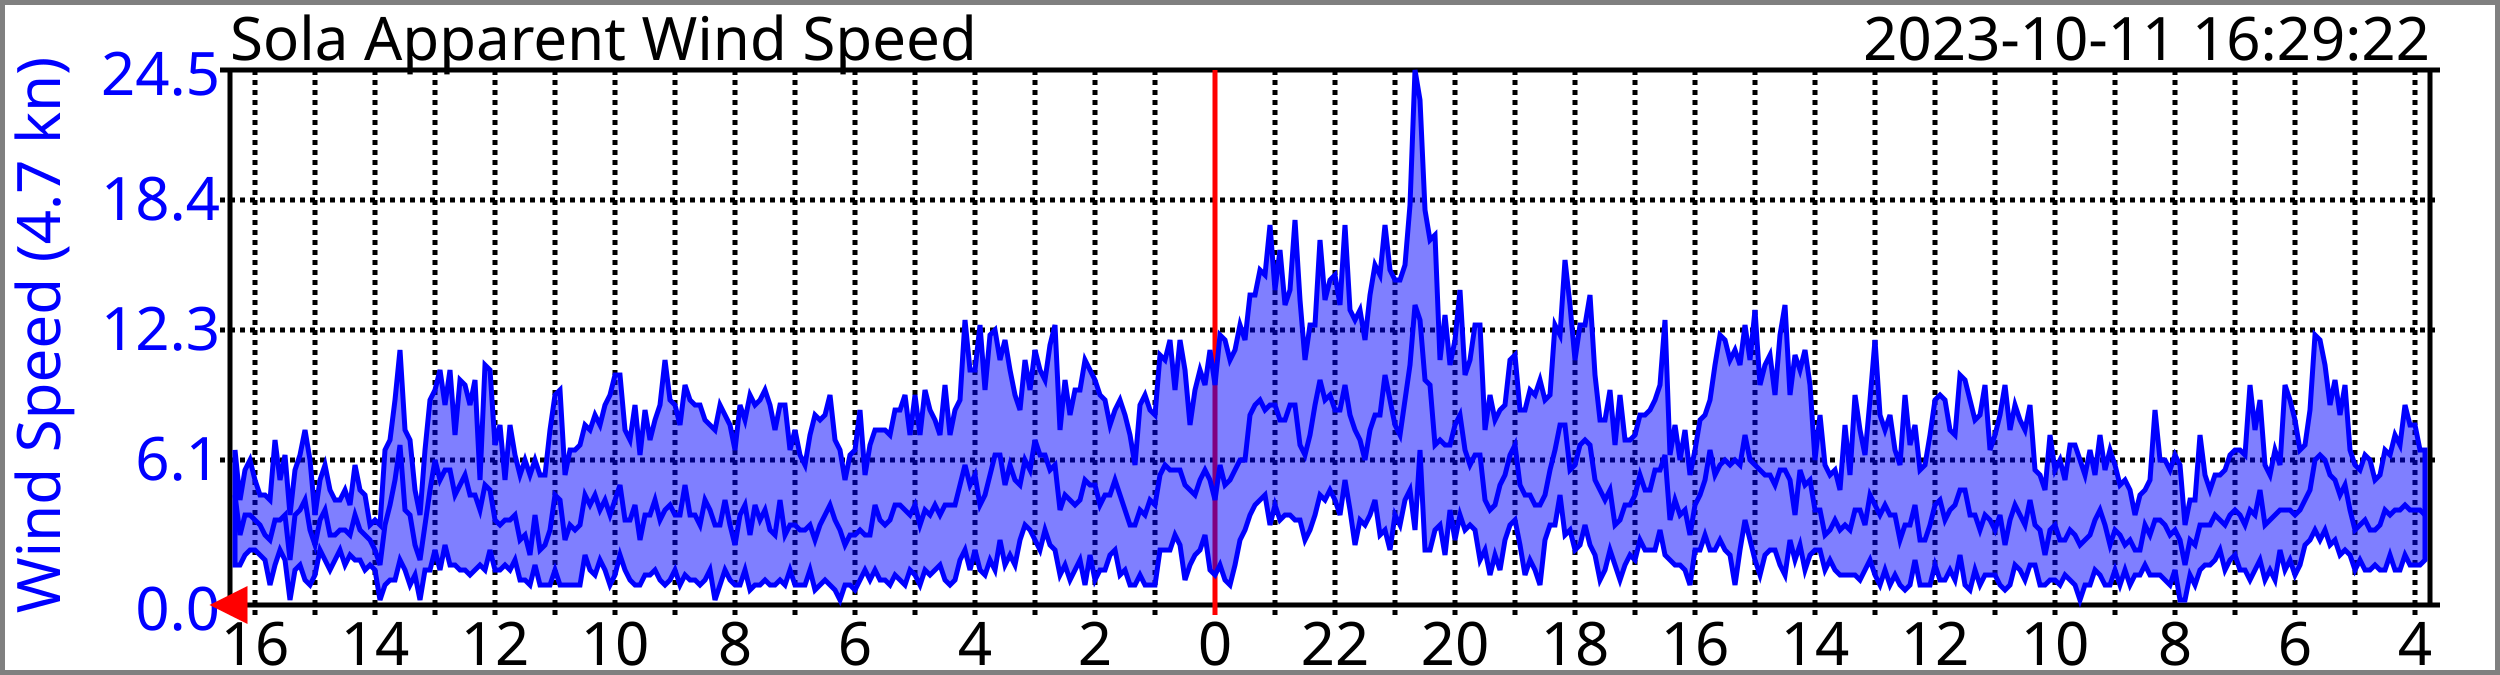
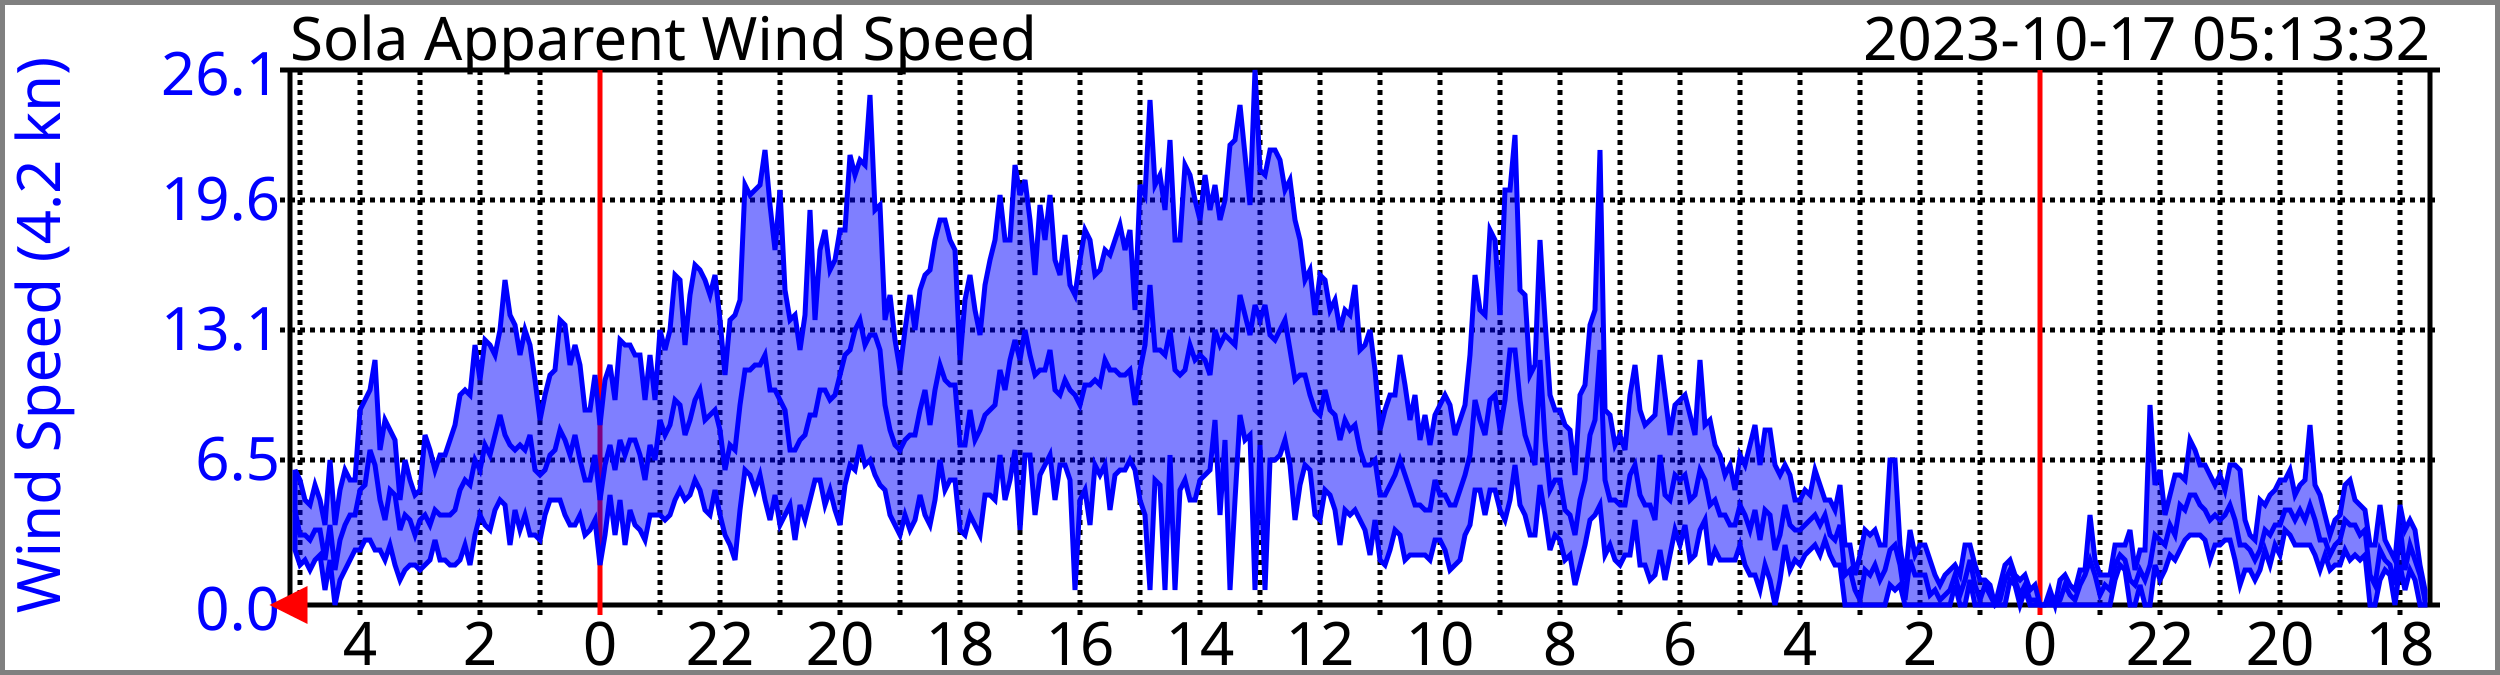
<svg xmlns="http://www.w3.org/2000/svg" width="500" height="135">
  <style>
		text { font-family: sans-serif; font-size: 12px; fill: black; }
		line { stroke: black; }
		polygon { fill-opacity: 0.5; }
	</style>
  <rect style="fill-opacity:0;stroke:grey;stroke-width:2" width="500" height="135" />
-   <text x="46" y="12">Sola Apparent Wind Speed</text>
-   <text style="text-anchor:end" x="486" y="12">2023-10-11 16:29:22</text>
-   <text style="fill:blue;text-anchor:middle" x="12" y="67" transform="rotate(270 12,67)">Wind Speed (4.7 kn)</text>
-   <line x1="44" y1="14" x2="488" y2="14" />
-   <text style="fill:blue;text-anchor:end" x="44" y="19">24.5</text>
-   <line x1="44" y1="121" x2="488" y2="121" />
-   <text style="fill:blue;text-anchor:end" x="44" y="126">0.0</text>
-   <line x1="46" y1="14" x2="46" y2="121" />
+   <text x="58" y="12">Sola Apparent Wind Speed</text>
+   <text style="text-anchor:end" x="486" y="12">2023-10-17 05:13:32</text>
+   <text style="fill:blue;text-anchor:middle" x="12" y="67" transform="rotate(270 12,67)">Wind Speed (4.2 kn)</text>
+   <line x1="56" y1="14" x2="488" y2="14" />
+   <text style="fill:blue;text-anchor:end" x="56" y="19">26.1</text>
+   <line x1="56" y1="121" x2="488" y2="121" />
+   <text style="fill:blue;text-anchor:end" x="56" y="126">0.0</text>
+   <line x1="58" y1="14" x2="58" y2="121" />
  <line x1="486" y1="14" x2="486" y2="121" />
-   <line style="stroke-dasharray:1" x1="44" y1="40" x2="488" y2="40" />
-   <text style="fill:blue;text-anchor:end" x="44" y="44">18.4</text>
-   <line style="stroke-dasharray:1" x1="44" y1="66" x2="488" y2="66" />
-   <text style="fill:blue;text-anchor:end" x="44" y="70">12.3</text>
-   <line style="stroke-dasharray:1" x1="44" y1="92" x2="488" y2="92" />
-   <text style="fill:blue;text-anchor:end" x="44" y="96">6.1</text>
-   <line style="stroke-dasharray:1" x1="51" y1="14" x2="51" y2="123" />
-   <text style="text-anchor:middle" x="51" y="133">16</text>
-   <line style="stroke-dasharray:1" x1="63" y1="14" x2="63" y2="123" />
-   <line style="stroke-dasharray:1" x1="75" y1="14" x2="75" y2="123" />
-   <text style="text-anchor:middle" x="75" y="133">14</text>
-   <line style="stroke-dasharray:1" x1="87" y1="14" x2="87" y2="123" />
-   <line style="stroke-dasharray:1" x1="99" y1="14" x2="99" y2="123" />
-   <text style="text-anchor:middle" x="99" y="133">12</text>
-   <line style="stroke-dasharray:1" x1="111" y1="14" x2="111" y2="123" />
-   <line style="stroke-dasharray:1" x1="123" y1="14" x2="123" y2="123" />
-   <text style="text-anchor:middle" x="123" y="133">10</text>
-   <line style="stroke-dasharray:1" x1="135" y1="14" x2="135" y2="123" />
-   <line style="stroke-dasharray:1" x1="147" y1="14" x2="147" y2="123" />
-   <text style="text-anchor:middle" x="147" y="133">8</text>
-   <line style="stroke-dasharray:1" x1="159" y1="14" x2="159" y2="123" />
-   <line style="stroke-dasharray:1" x1="171" y1="14" x2="171" y2="123" />
-   <text style="text-anchor:middle" x="171" y="133">6</text>
-   <line style="stroke-dasharray:1" x1="183" y1="14" x2="183" y2="123" />
-   <line style="stroke-dasharray:1" x1="195" y1="14" x2="195" y2="123" />
-   <text style="text-anchor:middle" x="195" y="133">4</text>
-   <line style="stroke-dasharray:1" x1="207" y1="14" x2="207" y2="123" />
-   <line style="stroke-dasharray:1" x1="219" y1="14" x2="219" y2="123" />
-   <text style="text-anchor:middle" x="219" y="133">2</text>
-   <line style="stroke-dasharray:1" x1="231" y1="14" x2="231" y2="123" />
-   <line style="stroke:red" x1="243" y1="14" x2="243" y2="123" />
-   <text style="text-anchor:middle" x="243" y="133">0</text>
-   <line style="stroke-dasharray:1" x1="255" y1="14" x2="255" y2="123" />
-   <line style="stroke-dasharray:1" x1="267" y1="14" x2="267" y2="123" />
-   <text style="text-anchor:middle" x="267" y="133">22</text>
-   <line style="stroke-dasharray:1" x1="279" y1="14" x2="279" y2="123" />
-   <line style="stroke-dasharray:1" x1="291" y1="14" x2="291" y2="123" />
-   <text style="text-anchor:middle" x="291" y="133">20</text>
-   <line style="stroke-dasharray:1" x1="303" y1="14" x2="303" y2="123" />
-   <line style="stroke-dasharray:1" x1="315" y1="14" x2="315" y2="123" />
-   <text style="text-anchor:middle" x="315" y="133">18</text>
-   <line style="stroke-dasharray:1" x1="327" y1="14" x2="327" y2="123" />
-   <line style="stroke-dasharray:1" x1="339" y1="14" x2="339" y2="123" />
-   <text style="text-anchor:middle" x="339" y="133">16</text>
-   <line style="stroke-dasharray:1" x1="351" y1="14" x2="351" y2="123" />
-   <line style="stroke-dasharray:1" x1="363" y1="14" x2="363" y2="123" />
-   <text style="text-anchor:middle" x="363" y="133">14</text>
-   <line style="stroke-dasharray:1" x1="375" y1="14" x2="375" y2="123" />
-   <line style="stroke-dasharray:1" x1="387" y1="14" x2="387" y2="123" />
-   <text style="text-anchor:middle" x="387" y="133">12</text>
-   <line style="stroke-dasharray:1" x1="399" y1="14" x2="399" y2="123" />
-   <line style="stroke-dasharray:1" x1="411" y1="14" x2="411" y2="123" />
-   <text style="text-anchor:middle" x="411" y="133">10</text>
-   <line style="stroke-dasharray:1" x1="423" y1="14" x2="423" y2="123" />
-   <line style="stroke-dasharray:1" x1="435" y1="14" x2="435" y2="123" />
-   <text style="text-anchor:middle" x="435" y="133">8</text>
-   <line style="stroke-dasharray:1" x1="447" y1="14" x2="447" y2="123" />
-   <line style="stroke-dasharray:1" x1="459" y1="14" x2="459" y2="123" />
-   <text style="text-anchor:middle" x="459" y="133">6</text>
-   <line style="stroke-dasharray:1" x1="471" y1="14" x2="471" y2="123" />
-   <line style="stroke-dasharray:1" x1="483" y1="14" x2="483" y2="123" />
-   <text style="text-anchor:middle" x="483" y="133">4</text>
-   <polygon style="fill:red;stroke:red;fill-opacity:1;" points="43,121 49,118 49,124" />
-   <polygon style="fill:blue;stroke:blue" points="47,90 48,100 49,94 50,92 51,96 52,99 53,99 54,100 55,88 56,96 57,91 58,103 59,94 60,91 61,86 62,92 63,103 64,96 65,93 66,98 67,100 68,100 69,98 70,101 71,93 72,98 73,99 74,105 75,104 76,105 77,90 78,88 79,80 80,70 81,86 82,88 83,98 84,103 85,90 86,80 87,78 88,74 89,81 90,74 91,87 92,76 93,77 94,81 95,76 96,96 97,73 98,74 99,89 100,85 101,96 102,85 103,91 104,95 105,92 106,95 107,92 108,95 109,95 110,86 111,79 112,78 113,95 114,90 115,90 116,89 117,85 118,86 119,83 120,85 121,81 122,79 123,75 124,75 125,86 126,88 127,81 128,91 129,82 130,88 131,84 132,81 133,72 134,80 135,81 136,85 137,77 138,80 139,81 140,81 141,84 142,85 143,86 144,81 145,83 146,85 147,90 148,81 149,84 150,79 151,81 152,80 153,78 154,81 155,86 156,81 157,81 158,90 159,86 160,91 161,93 162,87 163,83 164,84 165,83 166,79 167,88 168,90 169,96 170,91 171,90 172,82 173,95 174,89 175,86 176,86 177,86 178,87 179,82 180,82 181,79 182,87 183,79 184,87 185,78 186,82 187,84 188,87 189,77 190,87 191,82 192,80 193,64 194,74 195,74 196,65 197,78 198,67 199,66 200,72 201,68 202,74 203,79 204,82 205,72 206,78 207,70 208,74 209,76 210,69 211,65 212,86 213,76 214,83 215,78 216,78 217,72 218,74 219,76 220,79 221,80 222,85 223,82 224,80 225,83 226,87 227,93 228,81 229,79 230,82 231,83 232,71 233,72 234,68 235,78 236,68 237,74 238,85 239,78 240,74 241,77 242,70 243,77 244,67 245,68 246,72 247,70 248,65 249,68 250,59 251,59 252,54 253,55 254,45 255,58 256,50 257,61 258,58 259,44 260,60 261,72 262,65 263,65 264,48 265,60 266,56 267,55 268,61 269,45 270,62 271,64 272,62 273,68 274,59 275,53 276,55 277,45 278,54 279,56 280,56 281,53 282,41 283,14 284,20 285,42 286,48 287,47 288,72 289,63 290,73 291,68 292,58 293,75 294,72 295,65 296,65 297,86 298,79 299,84 300,82 301,81 302,72 303,71 304,82 305,82 306,78 307,79 308,76 309,80 310,79 311,65 312,67 313,52 314,61 315,72 316,65 317,65 318,59 319,75 320,84 321,84 322,78 323,89 324,79 325,88 326,88 327,87 328,83 329,83 330,82 331,80 332,77 333,64 334,91 335,85 336,92 337,86 338,95 339,90 340,84 341,83 342,80 343,73 344,67 345,68 346,72 347,70 348,73 349,65 350,72 351,62 352,77 353,73 354,71 355,79 356,67 357,61 358,79 359,71 360,74 361,70 362,77 363,92 364,83 365,93 366,95 367,94 368,98 369,85 370,95 371,79 372,86 373,91 374,80 375,68 376,83 377,86 378,83 379,90 380,93 381,79 382,89 383,85 384,94 385,93 386,87 387,80 388,79 389,80 390,86 391,87 392,75 393,76 394,80 395,84 396,83 397,77 398,90 399,87 400,83 401,77 402,86 403,81 404,84 405,86 406,81 407,94 408,95 409,98 410,87 411,94 412,92 413,96 414,89 415,89 416,92 417,95 418,90 419,95 420,87 421,94 422,90 423,93 424,97 425,96 426,98 427,103 428,99 429,98 430,96 431,82 432,92 433,92 434,94 435,91 436,93 437,105 438,100 439,100 440,87 441,95 442,98 443,95 444,95 445,94 446,91 447,90 448,90 449,91 450,77 451,86 452,80 453,93 454,95 455,90 456,93 457,77 458,80 459,84 460,90 461,89 462,82 463,67 464,68 465,73 466,81 467,76 468,83 469,77 470,90 471,93 472,94 473,91 474,92 475,96 476,95 477,90 478,91 479,87 480,89 481,81 482,85 483,85 484,90 485,90 485,112 484,113 483,113 482,113 481,111 480,114 479,114 478,111 477,114 476,114 475,113 474,114 473,114 472,112 471,114 470,111 469,110 468,111 467,108 466,109 465,106 464,108 463,106 462,108 461,109 460,113 459,115 458,112 457,114 456,110 455,116 454,114 453,116 452,112 451,114 450,116 449,114 448,114 447,111 446,112 445,114 444,110 443,112 442,113 441,113 440,114 439,117 438,115 437,120 436,120 435,114 434,117 433,116 432,115 431,115 430,115 429,113 428,115 427,115 426,117 425,114 424,117 423,114 422,117 421,117 420,115 419,114 418,117 417,117 416,120 415,117 414,116 413,115 412,117 411,116 410,116 409,117 408,117 407,113 406,113 405,116 404,114 403,113 402,117 401,118 400,117 399,115 398,115 397,115 396,117 395,114 394,118 393,117 392,111 391,116 390,114 389,116 388,116 387,113 386,117 385,117 384,117 383,112 382,117 381,118 380,117 379,115 378,117 377,114 376,117 375,115 374,112 373,114 372,116 371,115 370,115 369,115 368,115 367,114 366,112 365,114 364,110 363,110 362,111 361,114 360,109 359,112 358,108 357,115 356,113 355,110 354,110 353,111 352,115 351,112 350,108 349,104 348,110 347,117 346,111 345,110 344,108 343,110 342,110 341,107 340,110 339,110 338,117 337,114 336,113 335,113 334,112 333,111 332,106 331,110 330,110 329,110 328,108 327,112 326,111 325,113 324,116 323,113 322,110 321,114 320,116 319,111 318,109 317,105 316,109 315,110 314,106 313,107 312,99 311,105 310,105 309,108 308,117 307,114 306,112 305,115 304,109 303,104 302,105 301,108 300,114 299,111 298,115 297,110 296,112 295,106 294,105 293,106 292,103 291,108 290,102 289,111 288,105 287,106 286,110 285,110 284,90 283,106 282,98 281,100 280,105 279,103 278,110 277,106 276,107 275,100 274,103 273,105 272,104 271,109 270,102 269,96 268,103 267,100 266,98 265,100 264,99 263,103 262,106 261,108 260,104 259,104 258,103 257,103 256,104 255,101 254,105 253,99 252,100 251,101 250,103 249,106 248,108 247,113 246,117 245,116 244,113 243,115 242,114 241,107 240,110 239,111 238,113 237,116 236,109 235,107 234,110 233,110 232,110 231,117 230,117 229,117 228,115 227,117 226,117 225,114 224,115 223,110 222,111 221,114 220,114 219,116 218,111 217,117 216,112 215,114 214,116 213,113 212,115 211,110 210,109 209,106 208,110 207,108 206,106 205,105 204,108 203,113 202,111 201,113 200,108 199,114 198,112 197,115 196,114 195,110 194,114 193,110 192,112 191,116 190,117 189,116 188,113 187,114 186,115 185,114 184,117 183,115 182,114 181,117 180,116 179,115 178,117 177,116 176,116 175,114 174,116 173,114 172,116 171,118 170,117 169,117 168,120 167,118 166,117 165,116 164,117 163,118 162,114 161,117 160,117 159,117 158,114 157,117 156,116 155,117 154,117 153,116 152,117 151,117 150,118 149,114 148,117 147,117 146,116 145,114 144,117 143,120 142,114 141,116 140,117 139,116 138,116 137,115 136,117 135,114 134,116 133,117 132,116 131,114 130,115 129,115 128,117 127,117 126,116 125,114 124,111 123,115 122,117 121,114 120,112 119,115 118,114 117,111 116,117 115,117 114,117 113,117 112,117 111,114 110,117 109,117 108,117 107,113 106,117 105,116 104,116 103,112 102,114 101,113 100,114 99,114 98,110 97,114 96,113 95,114 94,115 93,114 92,114 91,113 90,113 89,109 88,114 87,110 86,114 85,114 84,120 83,115 82,117 81,114 80,112 79,116 78,116 77,117 76,120 75,114 74,113 73,114 72,112 71,112 70,111 69,113 68,110 67,112 66,114 65,112 64,110 63,115 62,117 61,116 60,113 59,114 58,120 57,112 56,110 55,113 54,117 53,112 52,111 51,110 50,110 49,111 48,113 47,113 " />
-   <polyline style="fill:none;stroke:blue" points="47,99 48,107 49,103 50,103 51,104 52,105 53,107 54,108 55,104 56,104 57,103 58,112 59,103 60,102 61,100 62,106 63,109 64,104 65,102 66,107 67,107 68,106 69,106 70,107 71,103 72,106 73,107 74,108 75,110 76,113 77,105 78,101 79,96 80,89 81,102 82,103 83,109 84,112 85,105 86,98 87,92 88,96 89,94 90,94 91,99 92,97 93,95 94,99 95,99 96,102 97,97 98,98 99,104 100,105 101,104 102,104 103,103 104,108 105,107 106,111 107,103 108,110 109,109 110,106 111,99 112,100 113,108 114,105 115,106 116,105 117,99 118,101 119,99 120,102 121,100 122,103 123,100 124,97 125,104 126,104 127,101 128,108 129,103 130,103 131,100 132,104 133,102 134,101 135,103 136,103 137,97 138,103 139,103 140,105 141,100 142,102 143,105 144,105 145,100 146,105 147,109 148,103 149,101 150,107 151,101 152,104 153,102 154,106 155,107 156,100 157,107 158,105 159,105 160,106 161,106 162,105 163,108 164,105 165,103 166,101 167,104 168,106 169,109 170,107 171,107 172,106 173,107 174,107 175,101 176,104 177,105 178,104 179,101 180,101 181,102 182,103 183,101 184,105 185,102 186,103 187,101 188,103 189,101 190,101 191,101 192,97 193,93 194,97 195,95 196,101 197,99 198,95 199,91 200,91 201,97 202,93 203,96 204,97 205,92 206,94 207,88 208,91 209,91 210,94 211,93 212,102 213,99 214,100 215,101 216,100 217,96 218,97 219,97 220,101 221,99 222,99 223,96 224,99 225,102 226,105 227,105 228,102 229,103 230,100 231,101 232,95 233,93 234,94 235,94 236,94 237,97 238,98 239,99 240,96 241,94 242,96 243,100 244,93 245,97 246,96 247,94 248,92 249,92 250,83 251,81 252,80 253,82 254,81 255,81 256,84 257,84 258,81 259,81 260,89 261,91 262,87 263,81 264,76 265,80 266,79 267,82 268,82 269,77 270,83 271,86 272,88 273,92 274,86 275,83 276,83 277,75 278,80 279,85 280,87 281,80 282,73 283,61 284,64 285,76 286,77 287,89 288,88 289,89 290,89 291,85 292,83 293,90 294,93 295,91 296,91 297,100 298,102 299,101 300,97 301,95 302,91 303,89 304,97 305,99 306,99 307,101 308,101 309,99 310,94 311,90 312,85 313,85 314,94 315,93 316,89 317,88 318,89 319,96 320,98 321,100 322,98 323,105 324,104 325,101 326,101 327,99 328,95 329,98 330,98 331,94 332,94 333,91 334,104 335,100 336,103 337,102 338,107 339,101 340,99 341,96 342,90 343,95 344,93 345,92 346,93 347,92 348,93 349,87 350,92 351,93 352,94 353,95 354,95 355,97 356,94 357,94 358,96 359,103 360,94 361,97 362,96 363,102 364,102 365,107 366,106 367,104 368,106 369,105 370,106 371,102 372,102 373,105 374,99 375,101 376,103 377,101 378,103 379,103 380,108 381,105 382,105 383,101 384,108 385,108 386,105 387,101 388,100 389,104 390,102 391,101 392,98 393,98 394,103 395,103 396,106 397,103 398,104 399,106 400,103 401,109 402,104 403,101 404,103 405,105 406,100 407,105 408,106 409,111 410,106 411,105 412,108 413,108 414,106 415,107 416,109 417,108 418,107 419,104 420,102 421,105 422,109 423,106 424,107 425,109 426,108 427,110 428,110 429,105 430,107 431,104 432,104 433,105 434,107 435,106 436,108 437,113 438,108 439,109 440,105 441,105 442,105 443,103 444,104 445,105 446,103 447,102 448,103 449,105 450,102 451,103 452,98 453,105 454,104 455,103 456,102 457,102 458,102 459,103 460,102 461,100 462,98 463,92 464,91 465,92 466,95 467,96 468,99 469,97 470,102 471,106 472,105 473,104 474,106 475,106 476,105 477,102 478,103 479,102 480,102 481,101 482,102 483,102 484,102 485,103 " />
+   <line style="stroke-dasharray:1" x1="56" y1="40" x2="488" y2="40" />
+   <text style="fill:blue;text-anchor:end" x="56" y="44">19.6</text>
+   <line style="stroke-dasharray:1" x1="56" y1="66" x2="488" y2="66" />
+   <text style="fill:blue;text-anchor:end" x="56" y="70">13.1</text>
+   <line style="stroke-dasharray:1" x1="56" y1="92" x2="488" y2="92" />
+   <text style="fill:blue;text-anchor:end" x="56" y="96">6.5</text>
+   <line style="stroke-dasharray:1" x1="60" y1="14" x2="60" y2="123" />
+   <line style="stroke-dasharray:1" x1="72" y1="14" x2="72" y2="123" />
+   <text style="text-anchor:middle" x="72" y="133">4</text>
+   <line style="stroke-dasharray:1" x1="84" y1="14" x2="84" y2="123" />
+   <line style="stroke-dasharray:1" x1="96" y1="14" x2="96" y2="123" />
+   <text style="text-anchor:middle" x="96" y="133">2</text>
+   <line style="stroke-dasharray:1" x1="108" y1="14" x2="108" y2="123" />
+   <line style="stroke:red" x1="120" y1="14" x2="120" y2="123" />
+   <text style="text-anchor:middle" x="120" y="133">0</text>
+   <line style="stroke-dasharray:1" x1="132" y1="14" x2="132" y2="123" />
+   <line style="stroke-dasharray:1" x1="144" y1="14" x2="144" y2="123" />
+   <text style="text-anchor:middle" x="144" y="133">22</text>
+   <line style="stroke-dasharray:1" x1="156" y1="14" x2="156" y2="123" />
+   <line style="stroke-dasharray:1" x1="168" y1="14" x2="168" y2="123" />
+   <text style="text-anchor:middle" x="168" y="133">20</text>
+   <line style="stroke-dasharray:1" x1="180" y1="14" x2="180" y2="123" />
+   <line style="stroke-dasharray:1" x1="192" y1="14" x2="192" y2="123" />
+   <text style="text-anchor:middle" x="192" y="133">18</text>
+   <line style="stroke-dasharray:1" x1="204" y1="14" x2="204" y2="123" />
+   <line style="stroke-dasharray:1" x1="216" y1="14" x2="216" y2="123" />
+   <text style="text-anchor:middle" x="216" y="133">16</text>
+   <line style="stroke-dasharray:1" x1="228" y1="14" x2="228" y2="123" />
+   <line style="stroke-dasharray:1" x1="240" y1="14" x2="240" y2="123" />
+   <text style="text-anchor:middle" x="240" y="133">14</text>
+   <line style="stroke-dasharray:1" x1="252" y1="14" x2="252" y2="123" />
+   <line style="stroke-dasharray:1" x1="264" y1="14" x2="264" y2="123" />
+   <text style="text-anchor:middle" x="264" y="133">12</text>
+   <line style="stroke-dasharray:1" x1="276" y1="14" x2="276" y2="123" />
+   <line style="stroke-dasharray:1" x1="288" y1="14" x2="288" y2="123" />
+   <text style="text-anchor:middle" x="288" y="133">10</text>
+   <line style="stroke-dasharray:1" x1="300" y1="14" x2="300" y2="123" />
+   <line style="stroke-dasharray:1" x1="312" y1="14" x2="312" y2="123" />
+   <text style="text-anchor:middle" x="312" y="133">8</text>
+   <line style="stroke-dasharray:1" x1="324" y1="14" x2="324" y2="123" />
+   <line style="stroke-dasharray:1" x1="336" y1="14" x2="336" y2="123" />
+   <text style="text-anchor:middle" x="336" y="133">6</text>
+   <line style="stroke-dasharray:1" x1="348" y1="14" x2="348" y2="123" />
+   <line style="stroke-dasharray:1" x1="360" y1="14" x2="360" y2="123" />
+   <text style="text-anchor:middle" x="360" y="133">4</text>
+   <line style="stroke-dasharray:1" x1="372" y1="14" x2="372" y2="123" />
+   <line style="stroke-dasharray:1" x1="384" y1="14" x2="384" y2="123" />
+   <text style="text-anchor:middle" x="384" y="133">2</text>
+   <line style="stroke-dasharray:1" x1="396" y1="14" x2="396" y2="123" />
+   <line style="stroke:red" x1="408" y1="14" x2="408" y2="123" />
+   <text style="text-anchor:middle" x="408" y="133">0</text>
+   <line style="stroke-dasharray:1" x1="420" y1="14" x2="420" y2="123" />
+   <line style="stroke-dasharray:1" x1="432" y1="14" x2="432" y2="123" />
+   <text style="text-anchor:middle" x="432" y="133">22</text>
+   <line style="stroke-dasharray:1" x1="444" y1="14" x2="444" y2="123" />
+   <line style="stroke-dasharray:1" x1="456" y1="14" x2="456" y2="123" />
+   <text style="text-anchor:middle" x="456" y="133">20</text>
+   <line style="stroke-dasharray:1" x1="468" y1="14" x2="468" y2="123" />
+   <line style="stroke-dasharray:1" x1="480" y1="14" x2="480" y2="123" />
+   <text style="text-anchor:middle" x="480" y="133">18</text>
+   <polygon style="fill:red;stroke:red;fill-opacity:1;" points="55,121 61,118 61,124" />
+   <polygon style="fill:blue;stroke:blue" points="59,94 60,96 61,100 62,101 63,97 64,100 65,105 66,92 67,105 68,98 69,94 70,96 71,96 72,82 73,80 74,78 75,72 76,90 77,84 78,86 79,88 80,100 81,92 82,96 83,99 84,98 85,87 86,90 87,94 88,91 89,91 90,88 91,85 92,79 93,78 94,79 95,69 96,76 97,68 98,69 99,71 100,66 101,56 102,63 103,65 104,71 105,66 106,69 107,76 108,84 109,79 110,75 111,74 112,64 113,65 114,73 115,69 116,73 117,82 118,82 119,75 120,85 121,76 122,73 123,80 124,68 125,69 126,69 127,71 128,71 129,80 130,71 131,80 132,66 133,70 134,66 135,55 136,56 137,69 138,59 139,53 140,54 141,56 142,59 143,55 144,64 145,75 146,64 147,63 148,60 149,37 150,39 151,38 152,37 153,30 154,41 155,50 156,38 157,58 158,64 159,63 160,70 161,63 162,42 163,64 164,50 165,46 166,54 167,52 168,46 169,46 170,31 171,35 172,32 173,33 174,19 175,42 176,41 177,64 178,59 179,68 180,74 181,66 182,59 183,66 184,58 185,55 186,54 187,48 188,44 189,44 190,48 191,50 192,72 193,60 194,55 195,62 196,67 197,57 198,52 199,48 200,39 201,48 202,48 203,33 204,39 205,36 206,44 207,55 208,41 209,48 210,39 211,52 212,55 213,47 214,57 215,59 216,52 217,46 218,48 219,55 220,54 221,50 222,51 223,48 224,45 225,50 226,46 227,62 228,37 229,39 230,20 231,37 232,35 233,42 234,28 235,48 236,48 237,33 238,35 239,40 240,44 241,35 242,42 243,37 244,44 245,40 246,29 247,28 248,21 249,31 250,41 251,14 252,34 253,35 254,30 255,30 256,32 257,38 258,36 259,44 260,48 261,56 262,54 263,63 264,55 265,56 266,62 267,60 268,66 269,62 270,63 271,57 272,70 273,69 274,66 275,74 276,86 277,82 278,79 279,79 280,71 281,77 282,84 283,79 284,88 285,83 286,89 287,83 288,81 289,79 290,81 291,87 292,84 293,81 294,71 295,55 296,62 297,63 298,46 299,48 300,63 301,38 302,38 303,27 304,58 305,59 306,75 307,73 308,48 309,64 310,79 311,82 312,82 313,85 314,86 315,95 316,79 317,77 318,65 319,62 320,30 321,82 322,83 323,89 324,87 325,90 326,79 327,73 328,82 329,85 330,84 331,83 332,71 333,79 334,87 335,81 336,80 337,79 338,83 339,87 340,72 341,85 342,84 343,89 344,91 345,95 346,93 347,98 348,91 349,93 350,89 351,85 352,93 353,86 354,86 355,93 356,95 357,93 358,95 359,100 360,100 361,98 362,99 363,94 364,97 365,100 366,100 367,102 368,97 369,109 370,109 371,115 372,111 373,106 374,107 375,106 376,109 377,109 378,92 379,92 380,109 381,116 382,106 383,111 384,109 385,109 386,112 387,115 388,117 389,115 390,114 391,113 392,115 393,109 394,109 395,113 396,116 397,116 398,117 399,121 400,117 401,113 402,112 403,115 404,116 405,115 406,118 407,117 408,121 409,121 410,118 411,121 412,116 413,115 414,117 415,118 416,114 417,114 418,103 419,112 420,115 421,115 422,115 423,109 424,109 425,109 426,106 427,114 428,110 429,110 430,81 431,97 432,94 433,103 434,99 435,95 436,95 437,96 438,88 439,90 440,93 441,93 442,95 443,97 444,95 445,98 446,93 447,93 448,94 449,104 450,107 451,108 452,100 453,101 454,99 455,98 456,96 457,96 458,94 459,99 460,97 461,96 462,85 463,97 464,99 465,103 466,107 467,104 468,103 469,97 470,96 471,100 472,101 473,102 474,109 475,109 476,101 477,108 478,110 479,112 480,101 481,106 482,104 483,106 484,113 485,118 485,121 484,121 483,116 482,114 481,118 480,113 479,121 478,115 477,114 476,116 475,121 474,121 473,111 472,112 471,111 470,112 469,110 468,113 467,113 466,114 465,111 464,114 463,111 462,109 461,109 460,109 459,109 458,107 457,106 456,111 455,109 454,113 453,110 452,114 451,116 450,114 449,114 448,117 447,112 446,108 445,108 444,109 443,109 442,112 441,108 440,107 439,107 438,107 437,108 436,110 435,112 434,111 433,114 432,116 431,113 430,121 429,121 428,117 427,121 426,121 425,114 424,113 423,116 422,121 421,121 420,121 419,121 418,121 417,121 416,121 415,121 414,121 413,121 412,121 411,121 410,121 409,121 408,121 407,121 406,121 405,118 404,121 403,117 402,116 401,121 400,121 399,121 398,121 397,121 396,121 395,121 394,116 393,121 392,121 391,117 390,121 389,121 388,121 387,121 386,121 385,121 384,121 383,121 382,121 381,121 380,117 379,118 378,117 377,121 376,121 375,121 374,121 373,121 372,121 371,121 370,121 369,121 368,113 367,113 366,111 365,108 364,111 363,109 362,110 361,111 360,113 359,112 358,114 357,109 356,116 355,121 354,116 353,113 352,118 351,115 350,115 349,113 348,109 347,112 346,112 345,112 344,112 343,110 342,113 341,104 340,106 339,111 338,112 337,105 336,109 335,106 334,111 333,116 332,110 331,115 330,116 329,113 328,113 327,104 326,111 325,111 324,113 323,112 322,109 321,111 320,101 319,103 318,104 317,109 316,113 315,117 314,111 313,112 312,108 311,107 310,110 309,103 308,97 307,107 306,107 305,103 304,101 303,93 302,100 301,104 300,102 299,98 298,98 297,103 296,98 295,98 294,105 293,107 292,112 291,113 290,114 289,110 288,108 287,108 286,112 285,111 284,111 283,111 282,111 281,112 280,107 279,106 278,110 277,113 276,112 275,104 274,111 273,106 272,104 271,102 270,103 269,102 268,109 267,102 266,99 265,98 264,104 263,103 262,94 261,93 260,97 259,104 258,93 257,88 256,91 255,92 254,92 253,118 252,89 251,118 250,87 249,88 248,83 247,100 246,118 245,88 244,103 243,84 242,94 241,95 240,96 239,100 238,100 237,96 236,98 235,118 234,91 233,118 232,97 231,96 230,118 229,103 228,100 227,94 226,92 225,94 224,94 223,95 222,102 221,93 220,95 219,93 218,105 217,98 216,100 215,118 214,96 213,93 212,93 211,100 210,91 209,93 208,95 207,103 206,91 205,91 204,106 203,90 202,96 201,100 200,91 199,100 198,99 197,99 196,107 195,105 194,103 193,107 192,106 191,96 190,96 189,98 188,92 187,100 186,105 185,103 184,99 183,104 182,106 181,103 180,107 179,105 178,103 177,98 176,97 175,95 174,92 173,93 172,89 171,94 170,93 169,97 168,105 167,102 166,98 165,101 164,96 163,96 162,100 161,104 160,101 159,108 158,101 157,103 156,105 155,99 154,104 153,100 152,95 151,98 150,95 149,94 148,102 147,112 146,109 145,107 144,103 143,98 142,103 141,102 140,98 139,96 138,99 137,100 136,98 135,100 134,103 133,104 132,103 131,103 130,103 129,108 128,106 127,105 126,102 125,109 124,100 123,107 122,99 121,107 120,113 119,104 118,106 117,107 116,103 115,105 114,105 113,103 112,100 111,100 110,100 109,103 108,108 107,107 106,107 105,103 104,106 103,102 102,109 101,101 100,100 99,102 98,106 97,105 96,103 95,107 94,113 93,109 92,112 91,113 90,113 89,112 88,112 87,108 86,112 85,113 84,114 83,113 82,113 81,114 80,116 79,113 78,109 77,112 76,110 75,110 74,108 73,108 72,110 71,110 70,112 69,114 68,116 67,121 66,112 65,118 64,111 63,112 62,114 61,112 60,113 59,110 " />
+   <polyline style="fill:none;stroke:blue" points="59,102 60,107 61,107 62,108 63,106 64,106 65,112 66,105 67,114 68,108 69,105 70,103 71,103 72,98 73,97 74,90 75,93 76,100 77,104 78,98 79,99 80,106 81,103 82,104 83,107 84,104 85,103 86,105 87,102 88,103 89,103 90,103 91,102 92,98 93,96 94,97 95,92 96,94 97,89 98,91 99,87 100,83 101,87 102,89 103,90 104,89 105,90 106,87 107,94 108,95 109,94 110,91 111,90 112,86 113,88 114,91 115,87 116,92 117,96 118,96 119,91 120,100 121,93 122,89 123,94 124,88 125,91 126,88 127,88 128,91 129,96 130,89 131,92 132,84 133,87 134,85 135,80 136,81 137,87 138,84 139,80 140,78 141,84 142,83 143,82 144,86 145,94 146,89 147,90 148,81 149,74 150,74 151,73 152,73 153,71 154,78 155,78 156,80 157,82 158,90 159,90 160,88 161,87 162,83 163,83 164,78 165,78 166,80 167,79 168,75 169,71 170,70 171,66 172,64 173,69 174,67 175,67 176,70 177,81 178,86 179,89 180,90 181,88 182,87 183,87 184,82 185,78 186,85 187,78 188,73 189,76 190,77 191,77 192,89 193,89 194,82 195,88 196,86 197,83 198,82 199,81 200,74 201,78 202,72 203,68 204,72 205,66 206,71 207,75 208,74 209,74 210,70 211,78 212,79 213,76 214,78 215,79 216,81 217,77 218,77 219,76 220,77 221,72 222,74 223,74 224,75 225,75 226,74 227,81 228,74 229,69 230,57 231,70 232,70 233,71 234,66 235,74 236,75 237,74 238,69 239,72 240,71 241,72 242,75 243,66 244,69 245,67 246,68 247,69 248,59 249,63 250,67 251,61 252,64 253,61 254,67 255,68 256,66 257,64 258,70 259,76 260,75 261,75 262,79 263,82 264,83 265,78 266,82 267,83 268,88 269,84 270,86 271,85 272,90 273,93 274,93 275,92 276,99 277,99 278,97 279,95 280,92 281,95 282,98 283,101 284,101 285,102 286,102 287,96 288,99 289,99 290,101 291,101 292,98 293,95 294,91 295,80 296,84 297,87 298,80 299,79 300,86 301,80 302,70 303,70 304,80 305,87 306,90 307,93 308,72 309,88 310,98 311,96 312,96 313,102 314,103 315,107 316,100 317,96 318,87 319,84 320,70 321,96 322,100 323,100 324,101 325,101 326,95 327,93 328,99 329,101 330,101 331,104 332,91 333,99 334,100 335,95 336,96 337,95 338,100 339,99 340,94 341,96 342,101 343,100 344,103 345,103 346,105 347,105 348,101 349,103 350,106 351,102 352,108 353,102 354,103 355,110 356,107 357,101 358,105 359,106 360,106 361,105 362,104 363,103 364,105 365,103 366,107 367,108 368,105 369,115 370,114 371,118 372,120 373,114 374,115 375,113 376,116 377,114 378,110 379,109 380,113 381,120 382,112 383,115 384,115 385,115 386,119 387,118 388,120 389,119 390,118 391,115 392,119 393,116 394,112 395,117 396,120 397,117 398,119 399,121 400,120 401,116 402,114 403,116 404,119 405,117 406,120 407,120 408,121 409,121 410,120 411,121 412,120 413,117 414,119 415,120 416,117 417,115 418,112 419,115 420,119 421,117 422,118 423,113 424,111 425,112 426,116 427,117 428,114 429,116 430,113 431,107 432,108 433,109 434,105 435,107 436,101 437,102 438,99 439,99 440,101 441,102 442,104 443,103 444,104 445,103 446,101 447,104 448,109 449,109 450,110 451,112 452,110 453,106 454,107 455,105 456,105 457,102 458,102 459,104 460,102 461,104 462,101 463,104 464,108 465,108 466,111 467,109 468,108 469,104 470,105 471,105 472,107 473,106 474,115 475,117 476,110 477,112 478,113 479,117 480,105 481,114 482,109 483,112 484,115 485,120 " />
</svg>
